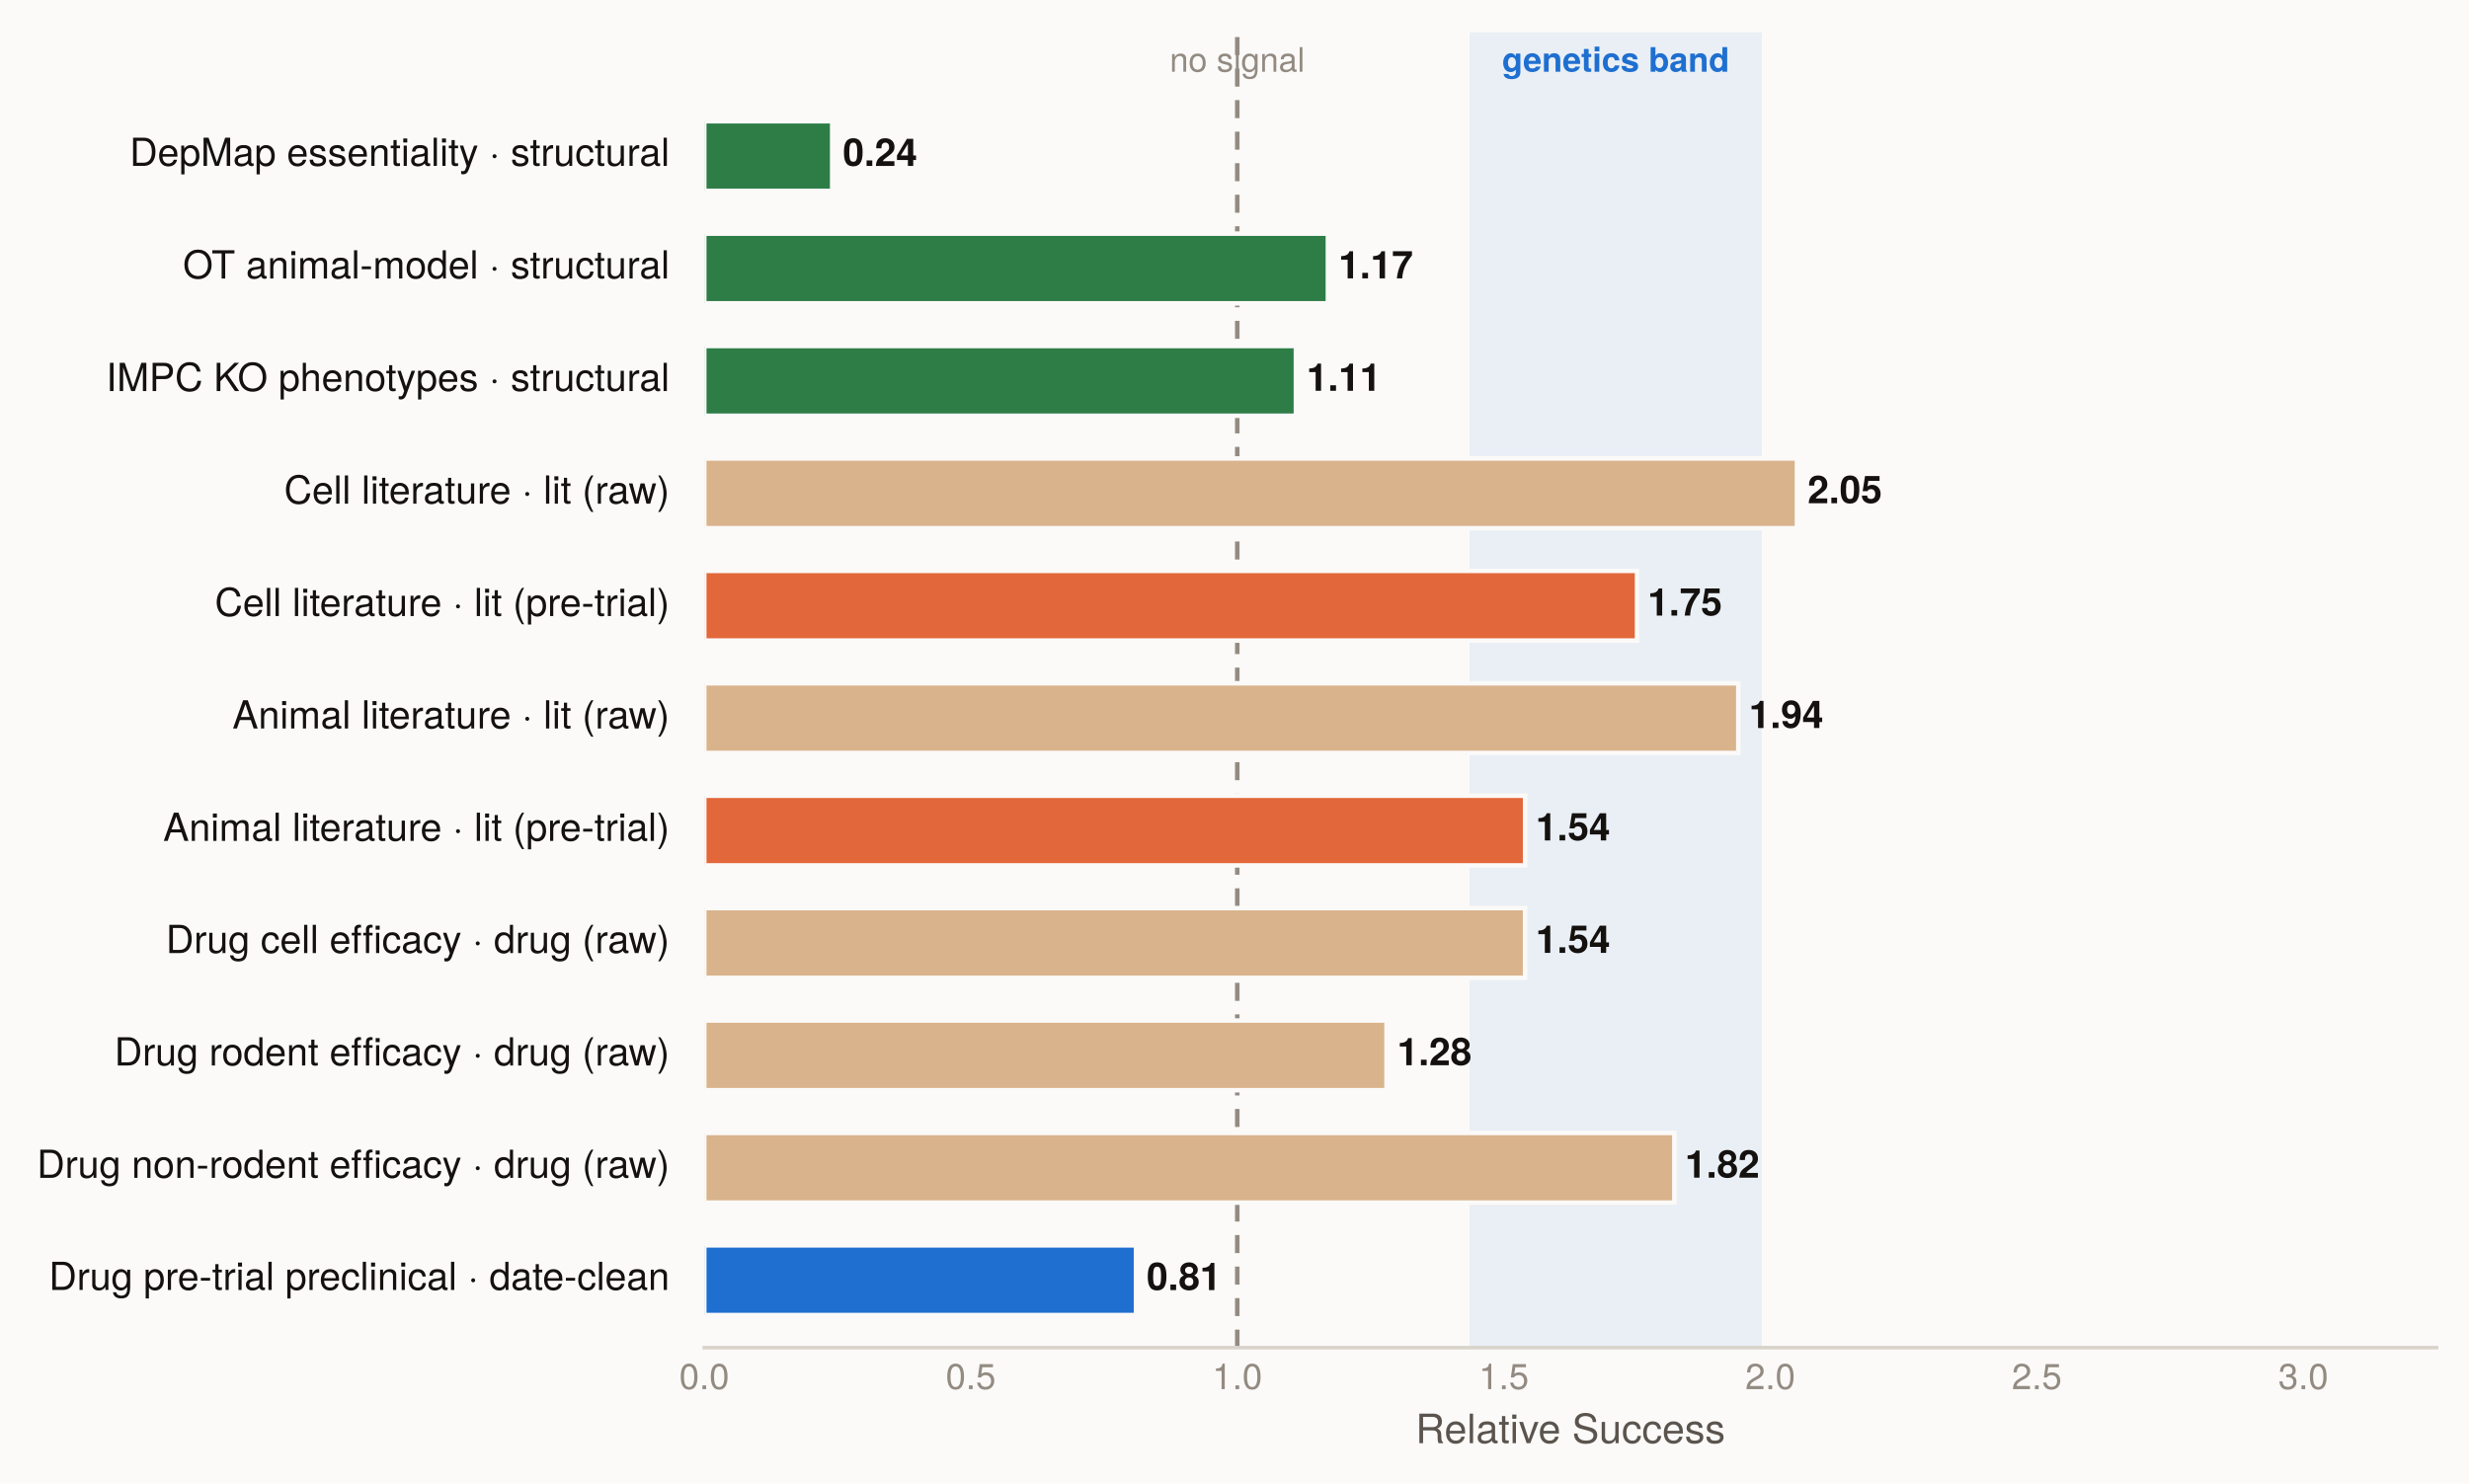
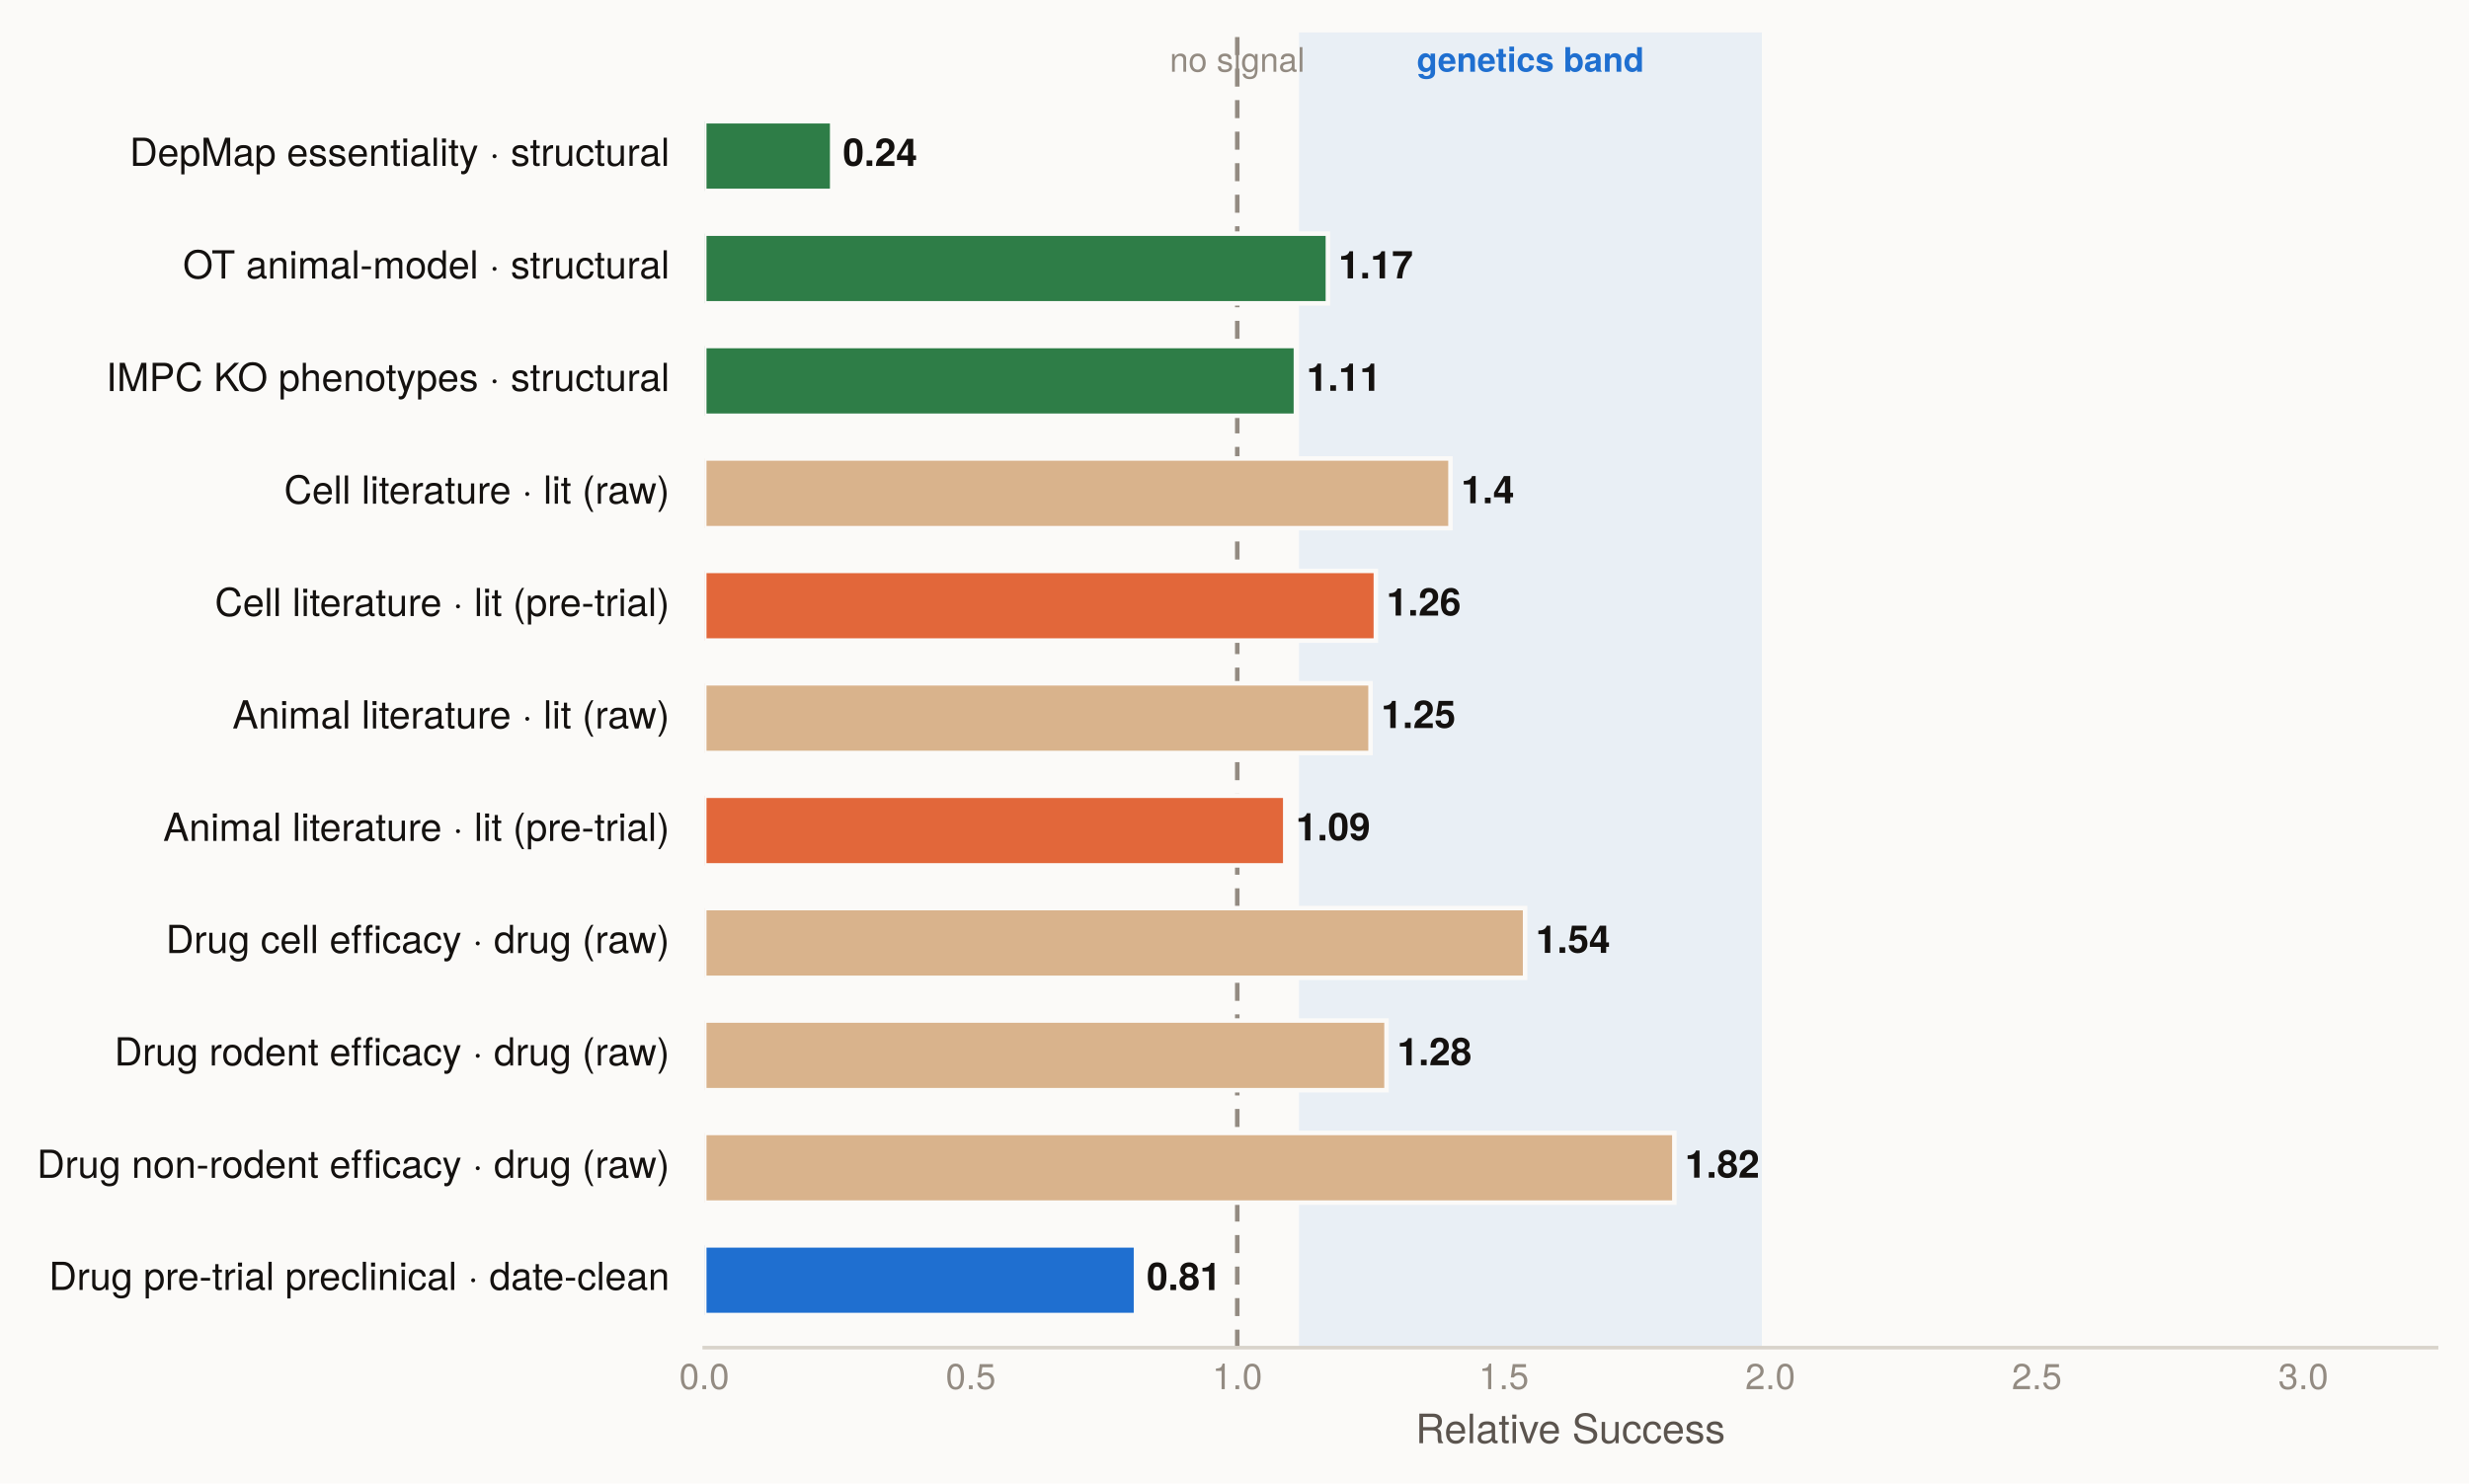
<svg xmlns="http://www.w3.org/2000/svg" width="548.086pt" height="329.421pt" viewBox="0 0 548.086 329.421" version="1.1">
  <defs>
    <style type="text/css">*{stroke-linejoin: round; stroke-linecap: butt}</style>
  </defs>
  <g id="figure_1">
    <g id="patch_1">
      <path d="M 0 329.421  L 548.086 329.421  L 548.086 0  L 0 0  z " style="fill: #fbfaf8" />
    </g>
    <g id="axes_1">
      <g id="patch_2">
        <path d="M 156.334 299.232  L 540.886 299.232  L 540.886 7.2  L 156.334 7.2  z " style="fill: #fbfaf8" />
      </g>
      <g id="patch_3">
-         <path d="M 326.72 299.232  L 390.615 299.232  L 390.615 7.2  L 326.72 7.2  z " clip-path="url(#p37928c2f19)" style="fill: #1f6fd0; opacity: 0.08; stroke: #1f6fd0; stroke-linejoin: miter" />
+         <path d="M 288.857 299.232  L 390.615 299.232  L 390.615 7.2  L 288.857 7.2  z " clip-path="url(#pdfc715c493)" style="fill: #1f6fd0; opacity: 0.08; stroke: #1f6fd0; stroke-linejoin: miter" />
      </g>
      <g id="line2d_1">
-         <path d="M 274.658 299.232  L 274.658 7.2  " clip-path="url(#p37928c2f19)" style="fill: none; stroke-dasharray: 4,3; stroke-dashoffset: 0; stroke: #938b82" />
+         <path d="M 274.658 299.232  L 274.658 7.2  " clip-path="url(#pdfc715c493)" style="fill: none; stroke-dasharray: 4,3; stroke-dashoffset: 0; stroke: #938b82" />
      </g>
      <g id="matplotlib.axis_1">
        <g id="xtick_1">
          <g id="line2d_2" />
          <g id="text_1">
            <text style="font-size: 8px; font-family: 'Helvetica Neue'; text-anchor: middle; fill: #938b82" x="156.334" y="308.445" transform="rotate(-0 156.3342 308.4445)">0.0</text>
          </g>
        </g>
        <g id="xtick_2">
          <g id="line2d_3" />
          <g id="text_2">
            <text style="font-size: 8px; font-family: 'Helvetica Neue'; text-anchor: middle; fill: #938b82" x="215.496" y="308.445" transform="rotate(-0 215.496 308.4445)">0.5</text>
          </g>
        </g>
        <g id="xtick_3">
          <g id="line2d_4" />
          <g id="text_3">
            <text style="font-size: 8px; font-family: 'Helvetica Neue'; text-anchor: middle; fill: #938b82" x="274.658" y="308.445" transform="rotate(-0 274.6579 308.4445)">1.0</text>
          </g>
        </g>
        <g id="xtick_4">
          <g id="line2d_5" />
          <g id="text_4">
            <text style="font-size: 8px; font-family: 'Helvetica Neue'; text-anchor: middle; fill: #938b82" x="333.82" y="308.445" transform="rotate(-0 333.8197 308.4445)">1.5</text>
          </g>
        </g>
        <g id="xtick_5">
          <g id="line2d_6" />
          <g id="text_5">
            <text style="font-size: 8px; font-family: 'Helvetica Neue'; text-anchor: middle; fill: #938b82" x="392.982" y="308.445" transform="rotate(-0 392.9816 308.4445)">2.0</text>
          </g>
        </g>
        <g id="xtick_6">
          <g id="line2d_7" />
          <g id="text_6">
            <text style="font-size: 8px; font-family: 'Helvetica Neue'; text-anchor: middle; fill: #938b82" x="452.143" y="308.445" transform="rotate(-0 452.1434 308.4445)">2.5</text>
          </g>
        </g>
        <g id="xtick_7">
          <g id="line2d_8" />
          <g id="text_7">
            <text style="font-size: 8px; font-family: 'Helvetica Neue'; text-anchor: middle; fill: #938b82" x="511.305" y="308.445" transform="rotate(-0 511.3052 308.4445)">3.0</text>
          </g>
        </g>
        <g id="text_8">
          <text style="font-size: 9px; font-family: 'Helvetica Neue'; text-anchor: middle; fill: #5b544e" x="348.61" y="320.447" transform="rotate(-0 348.6102 320.4473)">Relative Success</text>
        </g>
      </g>
      <g id="matplotlib.axis_2" />
      <g id="patch_4">
-         <path d="M 156.334 42.394  L 184.732 42.394  L 184.732 26.918  L 156.334 26.918  z " clip-path="url(#p37928c2f19)" style="fill: #2e7d47; stroke: #fbfaf8; stroke-linejoin: miter" />
+         <path d="M 156.334 42.394  L 184.732 42.394  L 184.732 26.918  L 156.334 26.918  z " clip-path="url(#pdfc715c493)" style="fill: #2e7d47; stroke: #fbfaf8; stroke-linejoin: miter" />
      </g>
      <g id="patch_5">
-         <path d="M 156.334 67.354  L 294.773 67.354  L 294.773 51.878  L 156.334 51.878  z " clip-path="url(#p37928c2f19)" style="fill: #2e7d47; stroke: #fbfaf8; stroke-linejoin: miter" />
+         <path d="M 156.334 67.354  L 294.773 67.354  L 294.773 51.878  L 156.334 51.878  z " clip-path="url(#pdfc715c493)" style="fill: #2e7d47; stroke: #fbfaf8; stroke-linejoin: miter" />
      </g>
      <g id="patch_6">
-         <path d="M 156.334 92.314  L 287.673 92.314  L 287.673 76.838  L 156.334 76.838  z " clip-path="url(#p37928c2f19)" style="fill: #2e7d47; stroke: #fbfaf8; stroke-linejoin: miter" />
+         <path d="M 156.334 92.314  L 287.673 92.314  L 287.673 76.838  L 156.334 76.838  z " clip-path="url(#pdfc715c493)" style="fill: #2e7d47; stroke: #fbfaf8; stroke-linejoin: miter" />
      </g>
      <g id="patch_7">
-         <path d="M 156.334 117.274  L 398.898 117.274  L 398.898 101.798  L 156.334 101.798  z " clip-path="url(#p37928c2f19)" style="fill: #d9b38c; stroke: #fbfaf8; stroke-linejoin: miter" />
+         <path d="M 156.334 117.274  L 321.987 117.274  L 321.987 101.798  L 156.334 101.798  z " clip-path="url(#pdfc715c493)" style="fill: #d9b38c; stroke: #fbfaf8; stroke-linejoin: miter" />
      </g>
      <g id="patch_8">
-         <path d="M 156.334 142.234  L 363.401 142.234  L 363.401 126.758  L 156.334 126.758  z " clip-path="url(#p37928c2f19)" style="fill: #e2673a; stroke: #fbfaf8; stroke-linejoin: miter" />
+         <path d="M 156.334 142.234  L 305.422 142.234  L 305.422 126.758  L 156.334 126.758  z " clip-path="url(#pdfc715c493)" style="fill: #e2673a; stroke: #fbfaf8; stroke-linejoin: miter" />
      </g>
      <g id="patch_9">
-         <path d="M 156.334 167.194  L 385.882 167.194  L 385.882 151.718  L 156.334 151.718  z " clip-path="url(#p37928c2f19)" style="fill: #d9b38c; stroke: #fbfaf8; stroke-linejoin: miter" />
+         <path d="M 156.334 167.194  L 304.239 167.194  L 304.239 151.718  L 156.334 151.718  z " clip-path="url(#pdfc715c493)" style="fill: #d9b38c; stroke: #fbfaf8; stroke-linejoin: miter" />
      </g>
      <g id="patch_10">
-         <path d="M 156.334 192.154  L 338.553 192.154  L 338.553 176.678  L 156.334 176.678  z " clip-path="url(#p37928c2f19)" style="fill: #e2673a; stroke: #fbfaf8; stroke-linejoin: miter" />
+         <path d="M 156.334 192.154  L 285.307 192.154  L 285.307 176.678  L 156.334 176.678  z " clip-path="url(#pdfc715c493)" style="fill: #e2673a; stroke: #fbfaf8; stroke-linejoin: miter" />
      </g>
      <g id="patch_11">
-         <path d="M 156.334 217.114  L 338.553 217.114  L 338.553 201.638  L 156.334 201.638  z " clip-path="url(#p37928c2f19)" style="fill: #d9b38c; stroke: #fbfaf8; stroke-linejoin: miter" />
+         <path d="M 156.334 217.114  L 338.553 217.114  L 338.553 201.638  L 156.334 201.638  z " clip-path="url(#pdfc715c493)" style="fill: #d9b38c; stroke: #fbfaf8; stroke-linejoin: miter" />
      </g>
      <g id="patch_12">
-         <path d="M 156.334 242.074  L 307.788 242.074  L 307.788 226.598  L 156.334 226.598  z " clip-path="url(#p37928c2f19)" style="fill: #d9b38c; stroke: #fbfaf8; stroke-linejoin: miter" />
+         <path d="M 156.334 242.074  L 307.788 242.074  L 307.788 226.598  L 156.334 226.598  z " clip-path="url(#pdfc715c493)" style="fill: #d9b38c; stroke: #fbfaf8; stroke-linejoin: miter" />
      </g>
      <g id="patch_13">
-         <path d="M 156.334 267.034  L 371.683 267.034  L 371.683 251.558  L 156.334 251.558  z " clip-path="url(#p37928c2f19)" style="fill: #d9b38c; stroke: #fbfaf8; stroke-linejoin: miter" />
+         <path d="M 156.334 267.034  L 371.683 267.034  L 371.683 251.558  L 156.334 251.558  z " clip-path="url(#pdfc715c493)" style="fill: #d9b38c; stroke: #fbfaf8; stroke-linejoin: miter" />
      </g>
      <g id="patch_14">
-         <path d="M 156.334 291.994  L 252.176 291.994  L 252.176 276.518  L 156.334 276.518  z " clip-path="url(#p37928c2f19)" style="fill: #1f6fd0; stroke: #fbfaf8; stroke-linejoin: miter" />
+         <path d="M 156.334 291.994  L 252.176 291.994  L 252.176 276.518  L 156.334 276.518  z " clip-path="url(#pdfc715c493)" style="fill: #1f6fd0; stroke: #fbfaf8; stroke-linejoin: miter" />
      </g>
      <g id="patch_15">
        <path d="M 156.334 299.232  L 540.886 299.232  " style="fill: none; stroke: #d8d3cb; stroke-width: 0.8; stroke-linejoin: miter; stroke-linecap: square" />
      </g>
      <g id="text_9">
        <text style="font-weight: 700; font-size: 8.5px; font-family: 'Helvetica Neue'; text-anchor: start; fill: #14110f" x="187.098" y="36.853" transform="rotate(-0 187.0983 36.85338)">0.24</text>
      </g>
      <g id="text_10">
        <text style="font-size: 8.6px; font-family: 'Helvetica Neue'; text-anchor: end; fill: #14110f" x="148.643" y="36.836" transform="rotate(-0 148.6431 36.83623)">DepMap essentiality · structural</text>
      </g>
      <g id="text_11">
        <text style="font-weight: 700; font-size: 8.5px; font-family: 'Helvetica Neue'; text-anchor: start; fill: #14110f" x="297.139" y="61.813" transform="rotate(-0 297.1394 61.81338)">1.17</text>
      </g>
      <g id="text_12">
        <text style="font-size: 8.6px; font-family: 'Helvetica Neue'; text-anchor: end; fill: #14110f" x="148.643" y="61.839" transform="rotate(-0 148.6431 61.83923)">OT animal-model · structural</text>
      </g>
      <g id="text_13">
        <text style="font-weight: 700; font-size: 8.5px; font-family: 'Helvetica Neue'; text-anchor: start; fill: #14110f" x="290.04" y="86.773" transform="rotate(-0 290.0399 86.77338)">1.11</text>
      </g>
      <g id="text_14">
        <text style="font-size: 8.6px; font-family: 'Helvetica Neue'; text-anchor: end; fill: #14110f" x="148.643" y="86.829" transform="rotate(-0 148.6431 86.8288)">IMPC KO phenotypes · structural</text>
      </g>
      <g id="text_15">
-         <text style="font-weight: 700; font-size: 8.5px; font-family: 'Helvetica Neue'; text-anchor: start; fill: #14110f" x="401.264" y="111.733" transform="rotate(-0 401.2642 111.7334)">2.05</text>
+         <text style="font-weight: 700; font-size: 8.5px; font-family: 'Helvetica Neue'; text-anchor: start; fill: #14110f" x="324.354" y="111.733" transform="rotate(-0 324.3538 111.7334)">1.4</text>
      </g>
      <g id="text_16">
        <text style="font-size: 8.6px; font-family: 'Helvetica Neue'; text-anchor: end; fill: #14110f" x="148.643" y="111.832" transform="rotate(-0 148.6431 111.8318)">Cell literature · lit (raw)</text>
      </g>
      <g id="text_17">
-         <text style="font-weight: 700; font-size: 8.5px; font-family: 'Helvetica Neue'; text-anchor: start; fill: #14110f" x="365.767" y="136.693" transform="rotate(-0 365.7671 136.6934)">1.75</text>
+         <text style="font-weight: 700; font-size: 8.5px; font-family: 'Helvetica Neue'; text-anchor: start; fill: #14110f" x="307.788" y="136.693" transform="rotate(-0 307.7885 136.6934)">1.26</text>
      </g>
      <g id="text_18">
        <text style="font-size: 8.6px; font-family: 'Helvetica Neue'; text-anchor: end; fill: #14110f" x="148.643" y="136.792" transform="rotate(-0 148.6431 136.7918)">Cell literature · lit (pre-trial)</text>
      </g>
      <g id="text_19">
-         <text style="font-weight: 700; font-size: 8.5px; font-family: 'Helvetica Neue'; text-anchor: start; fill: #14110f" x="388.249" y="161.653" transform="rotate(-0 388.2486 161.6534)">1.94</text>
+         <text style="font-weight: 700; font-size: 8.5px; font-family: 'Helvetica Neue'; text-anchor: start; fill: #14110f" x="306.605" y="161.653" transform="rotate(-0 306.6053 161.6534)">1.25</text>
      </g>
      <g id="text_20">
        <text style="font-size: 8.6px; font-family: 'Helvetica Neue'; text-anchor: end; fill: #14110f" x="148.643" y="161.752" transform="rotate(-0 148.6431 161.7518)">Animal literature · lit (raw)</text>
      </g>
      <g id="text_21">
-         <text style="font-weight: 700; font-size: 8.5px; font-family: 'Helvetica Neue'; text-anchor: start; fill: #14110f" x="340.919" y="186.613" transform="rotate(-0 340.9191 186.6134)">1.54</text>
+         <text style="font-weight: 700; font-size: 8.5px; font-family: 'Helvetica Neue'; text-anchor: start; fill: #14110f" x="287.673" y="186.613" transform="rotate(-0 287.6735 186.6134)">1.09</text>
      </g>
      <g id="text_22">
        <text style="font-size: 8.6px; font-family: 'Helvetica Neue'; text-anchor: end; fill: #14110f" x="148.643" y="186.712" transform="rotate(-0 148.6431 186.7118)">Animal literature · lit (pre-trial)</text>
      </g>
      <g id="text_23">
        <text style="font-weight: 700; font-size: 8.5px; font-family: 'Helvetica Neue'; text-anchor: start; fill: #14110f" x="340.919" y="211.573" transform="rotate(-0 340.9191 211.5734)">1.54</text>
      </g>
      <g id="text_24">
        <text style="font-size: 8.6px; font-family: 'Helvetica Neue'; text-anchor: end; fill: #14110f" x="148.643" y="211.62" transform="rotate(-0 148.6431 211.6201)">Drug cell efficacy · drug (raw)</text>
      </g>
      <g id="text_25">
        <text style="font-weight: 700; font-size: 8.5px; font-family: 'Helvetica Neue'; text-anchor: start; fill: #14110f" x="310.155" y="236.533" transform="rotate(-0 310.155 236.5334)">1.28</text>
      </g>
      <g id="text_26">
        <text style="font-size: 8.6px; font-family: 'Helvetica Neue'; text-anchor: end; fill: #14110f" x="148.643" y="236.58" transform="rotate(-0 148.6431 236.5801)">Drug rodent efficacy · drug (raw)</text>
      </g>
      <g id="text_27">
        <text style="font-weight: 700; font-size: 8.5px; font-family: 'Helvetica Neue'; text-anchor: start; fill: #14110f" x="374.05" y="261.493" transform="rotate(-0 374.0498 261.4934)">1.82</text>
      </g>
      <g id="text_28">
        <text style="font-size: 8.6px; font-family: 'Helvetica Neue'; text-anchor: end; fill: #14110f" x="148.643" y="261.54" transform="rotate(-0 148.6431 261.5401)">Drug non-rodent efficacy · drug (raw)</text>
      </g>
      <g id="text_29">
        <text style="font-weight: 700; font-size: 8.5px; font-family: 'Helvetica Neue'; text-anchor: start; fill: #14110f" x="254.543" y="286.453" transform="rotate(-0 254.5428 286.4534)">0.81</text>
      </g>
      <g id="text_30">
        <text style="font-size: 8.6px; font-family: 'Helvetica Neue'; text-anchor: end; fill: #14110f" x="148.643" y="286.428" transform="rotate(-0 148.6431 286.4275)">Drug pre-trial preclinical · date-clean</text>
      </g>
      <g id="text_31">
        <text style="font-size: 7.5px; font-family: 'Helvetica Neue'; text-anchor: middle; fill: #938b82" x="274.658" y="15.936" transform="rotate(-0 274.6579 15.936)">no signal</text>
      </g>
      <g id="text_32">
-         <text style="font-weight: 700; font-size: 7.5px; font-family: 'Helvetica Neue'; text-anchor: middle; fill: #1f6fd0" x="358.668" y="15.936" transform="rotate(-0 358.6677 15.936)">genetics band</text>
+         <text style="font-weight: 700; font-size: 7.5px; font-family: 'Helvetica Neue'; text-anchor: middle; fill: #1f6fd0" x="339.736" y="15.936" transform="rotate(-0 339.7359 15.936)">genetics band</text>
      </g>
    </g>
  </g>
  <defs>
-     <clipPath id="p37928c2f19">
+     <clipPath id="pdfc715c493">
      <rect x="156.334" y="7.2" width="384.552" height="292.032" />
    </clipPath>
  </defs>
</svg>
